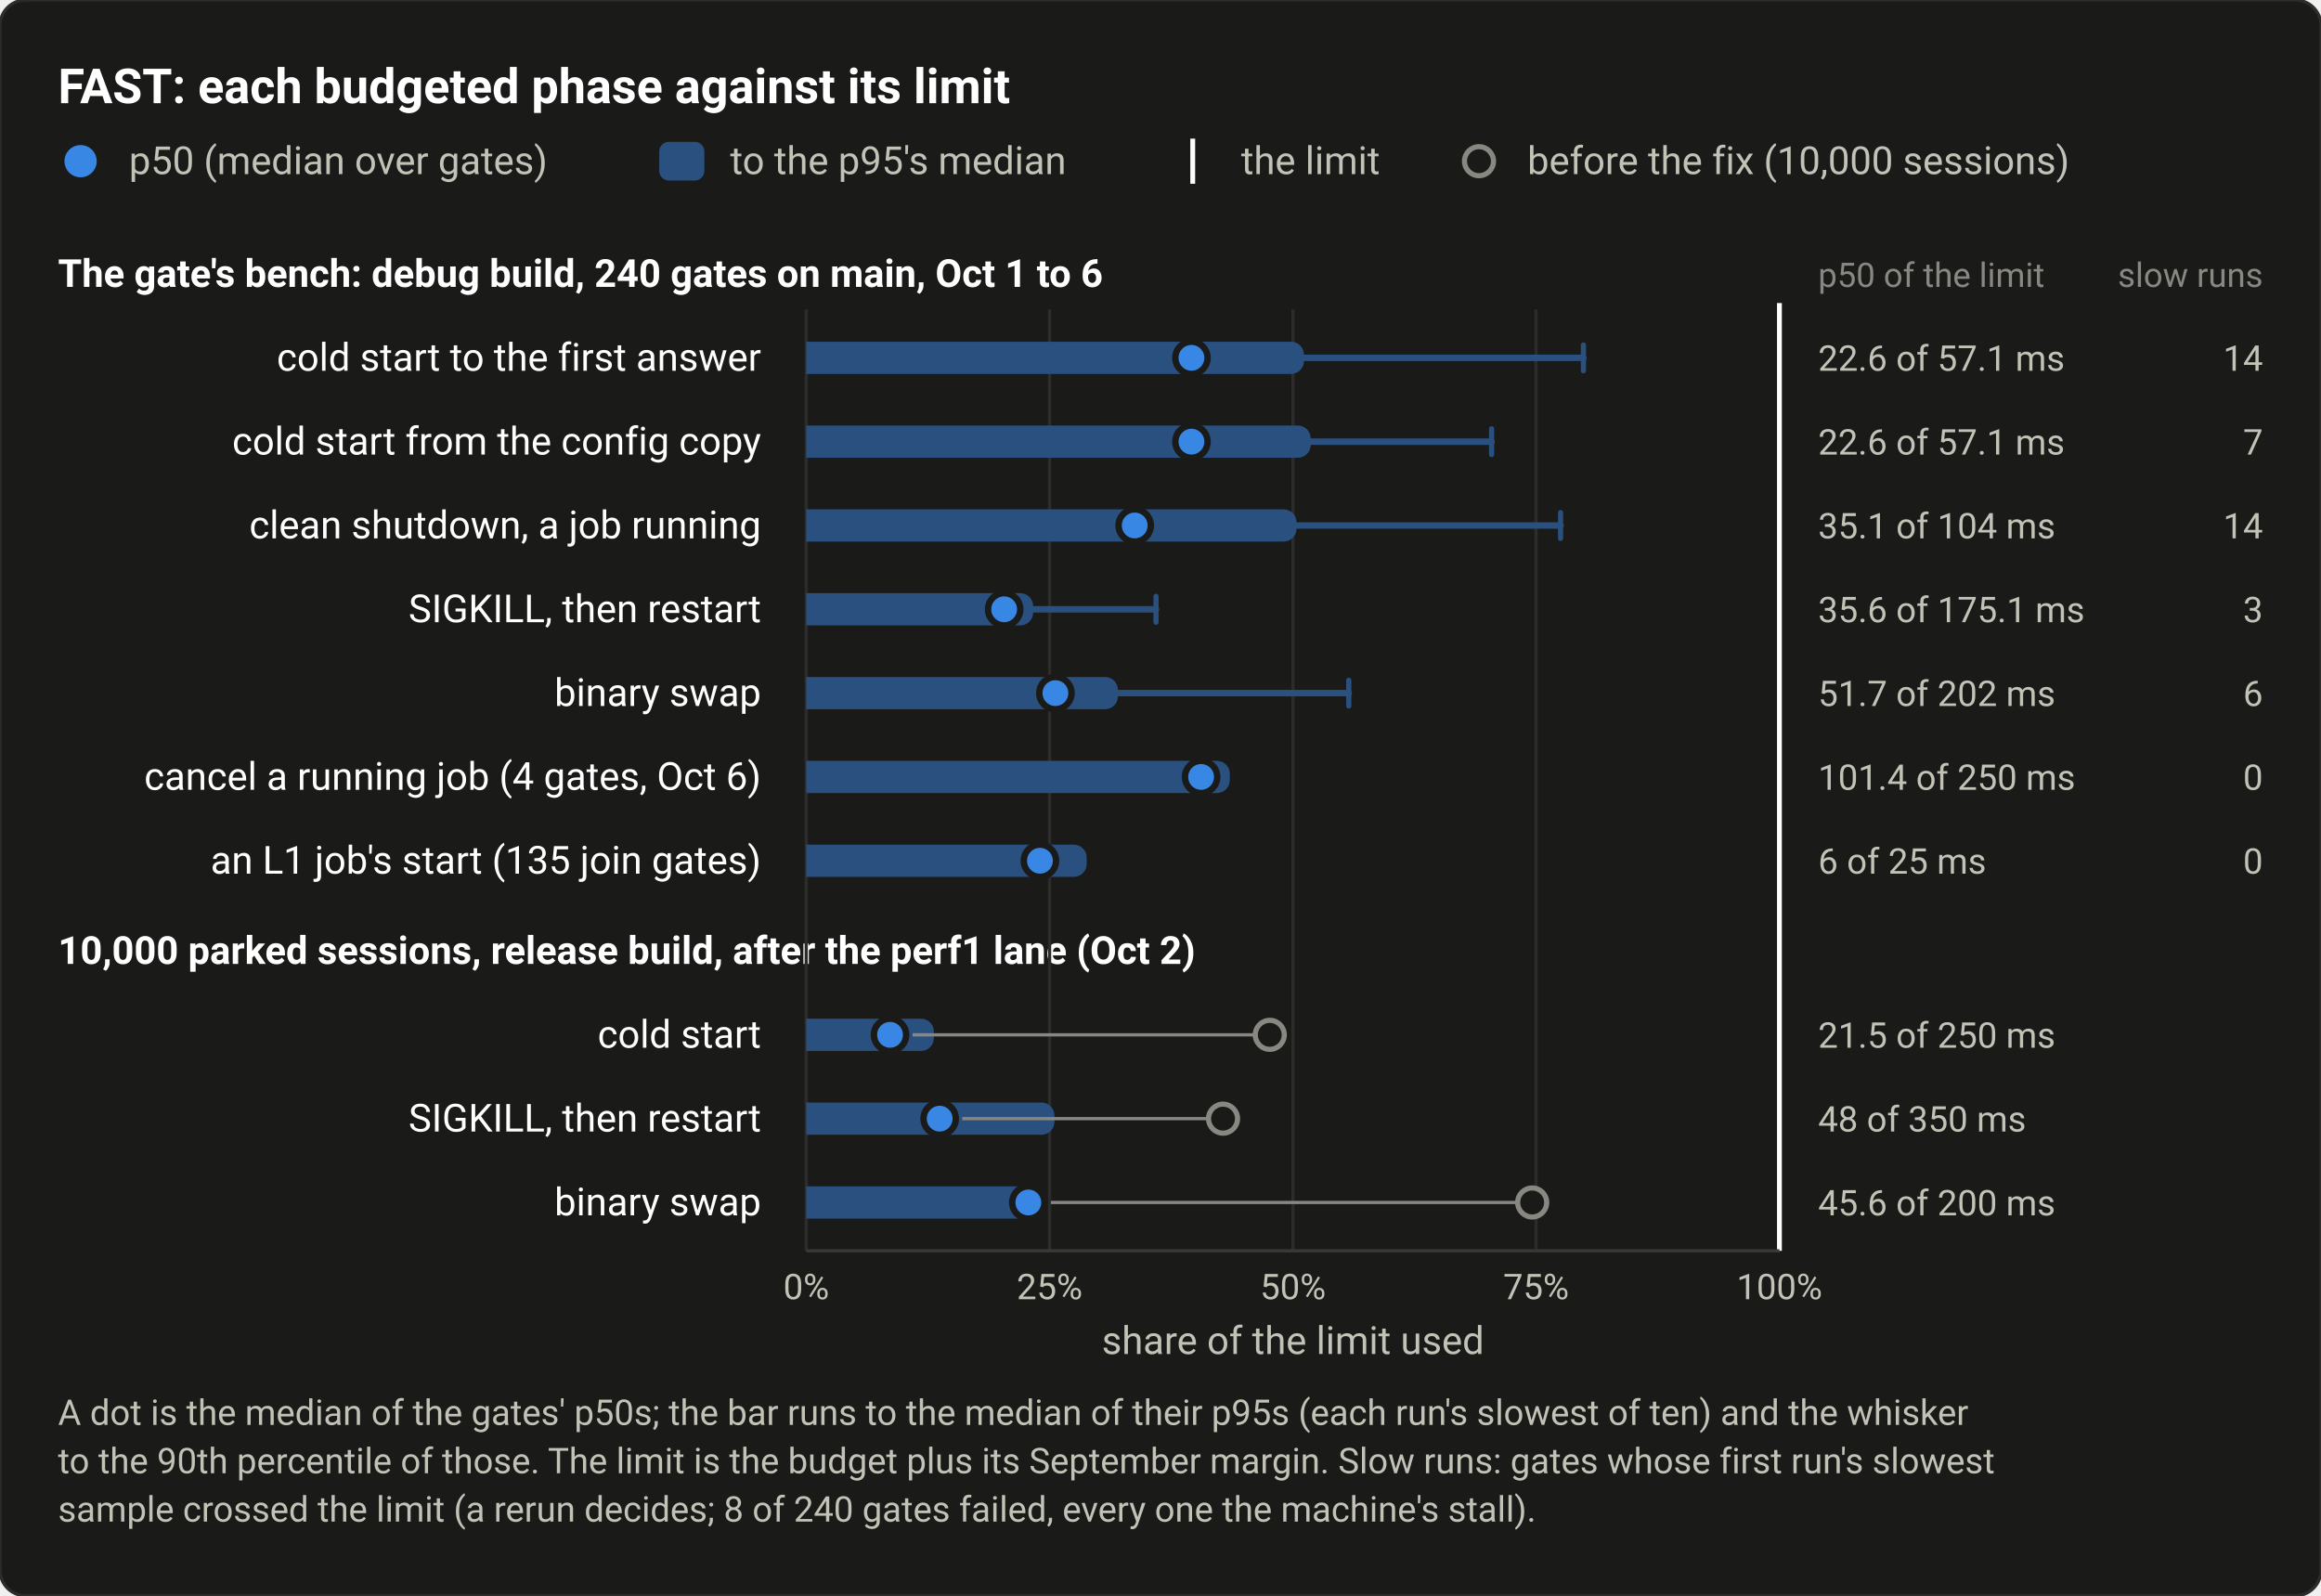
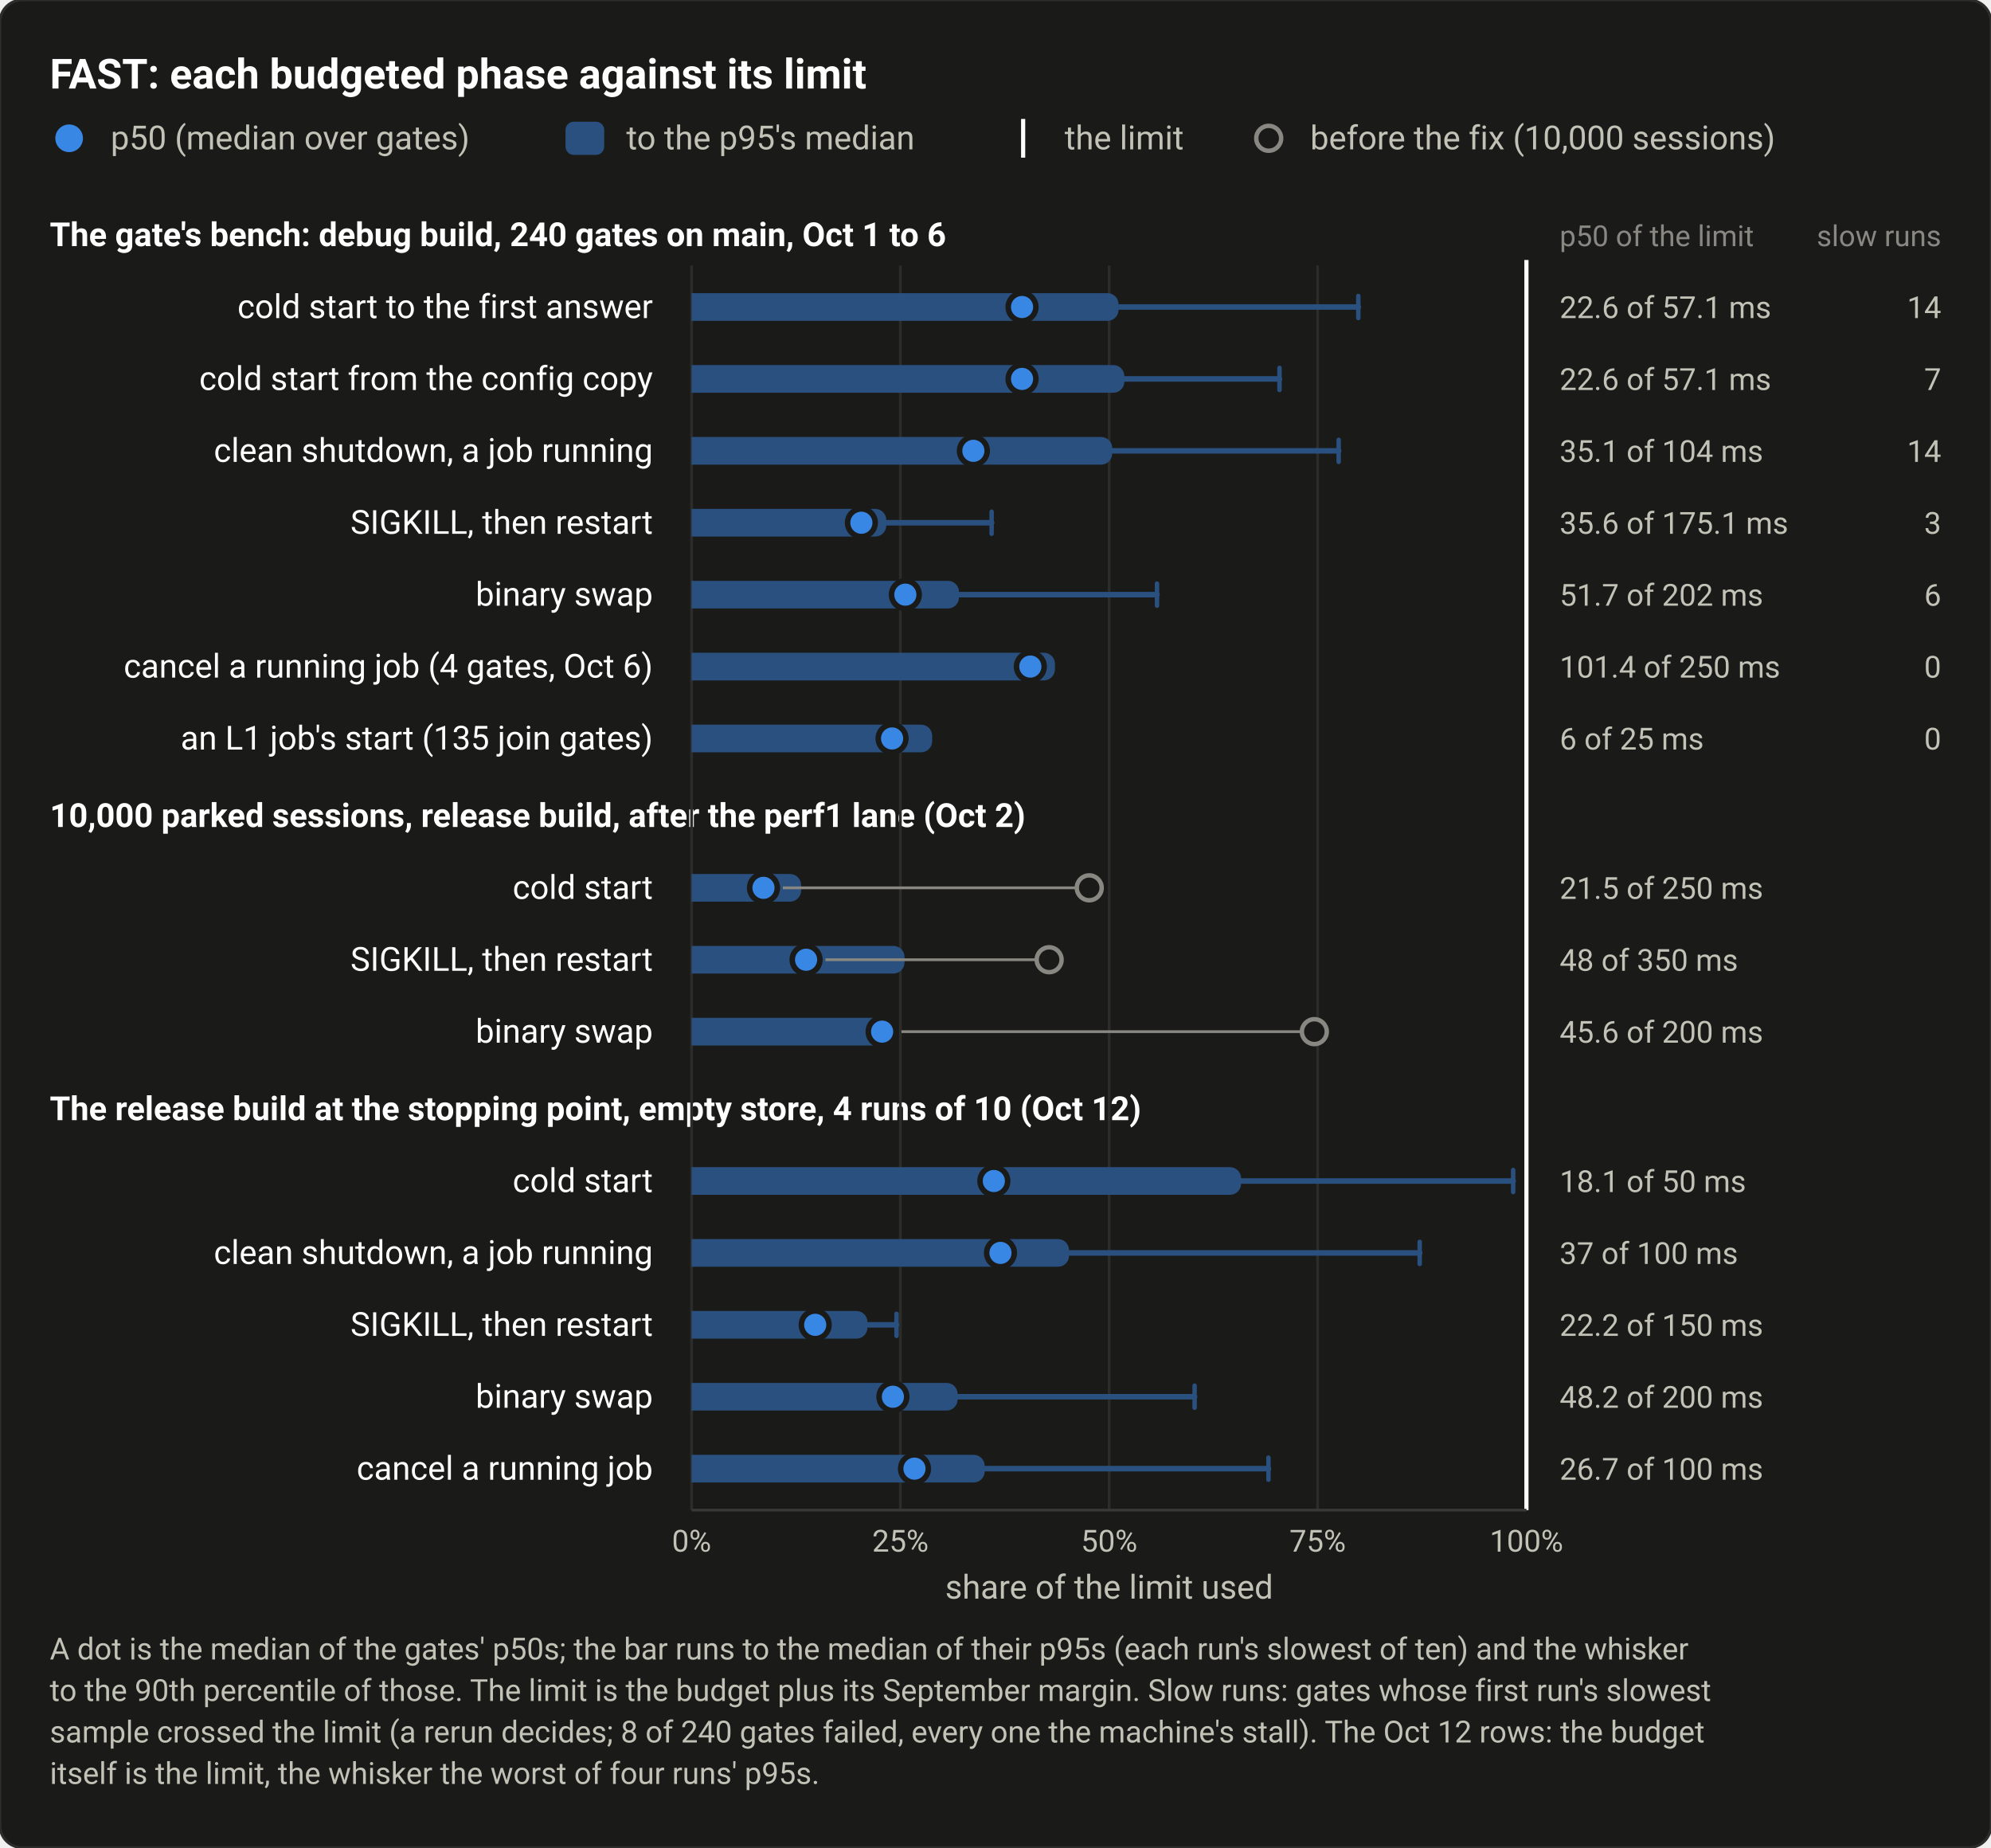
- <svg xmlns="http://www.w3.org/2000/svg" width="720" height="495" viewBox="0 0 720 495" role="img" aria-labelledby="t-speed-budgets t-speed-budgets-d" font-family="system-ui, -apple-system, 'Segoe UI', Roboto, Helvetica, Arial, sans-serif">
-   <rect width="720" height="495" rx="8" fill="#1a1a19" stroke="#2c2c2a" />
+ <svg xmlns="http://www.w3.org/2000/svg" width="720" height="668" viewBox="0 0 720 668" role="img" aria-labelledby="t-speed-budgets t-speed-budgets-d" font-family="system-ui, -apple-system, 'Segoe UI', Roboto, Helvetica, Arial, sans-serif">
+   <rect width="720" height="668" rx="8" fill="#1a1a19" stroke="#2c2c2a" />
  <text x="18.0" y="32.0" font-size="15" fill="#ffffff" font-weight="600">FAST: each budgeted phase against its limit</text>
  <circle cx="25.0" cy="50.0" r="5" fill="#3987e5" />
  <text x="40.0" y="54.0" font-size="12" fill="#c3c2b7">p50 (median over gates)</text>
  <rect x="204.5" y="44.0" width="14" height="12" rx="3" fill="#2a507f" />
  <text x="226.5" y="54.0" font-size="12" fill="#c3c2b7">to the p95's median</text>
  <line x1="370.0" y1="43.0" x2="370.0" y2="57.0" stroke="#ffffff" stroke-width="1.5" />
  <text x="385.0" y="54.0" font-size="12" fill="#c3c2b7">the limit</text>
  <circle cx="458.8" cy="50.0" r="4.5" fill="#1a1a19" stroke="#898781" stroke-width="1.6" />
  <text x="473.8" y="54.0" font-size="12" fill="#c3c2b7">before the fix (10,000 sessions)</text>
  <text x="18.0" y="89.0" font-size="12" fill="#ffffff" font-weight="600">The gate's bench: debug build, 240 gates on main, Oct 1 to 6</text>
  <text x="18.0" y="299.0" font-size="12" fill="#ffffff" font-weight="600">10,000 parked sessions, release build, after the perf1 lane (Oct 2)</text>
-   <line x1="250.1" y1="96.0" x2="250.1" y2="388.0" stroke="#2c2c2a" stroke-width="1" />
-   <line x1="325.6" y1="96.0" x2="325.6" y2="388.0" stroke="#2c2c2a" stroke-width="1" />
-   <line x1="401.1" y1="96.0" x2="401.1" y2="388.0" stroke="#2c2c2a" stroke-width="1" />
-   <line x1="476.5" y1="96.0" x2="476.5" y2="388.0" stroke="#2c2c2a" stroke-width="1" />
-   <line x1="552.0" y1="96.0" x2="552.0" y2="388.0" stroke="#2c2c2a" stroke-width="1" />
-   <line x1="552.0" y1="94.0" x2="552.0" y2="388.0" stroke="#ffffff" stroke-width="1.5" />
+   <text x="18.0" y="405.0" font-size="12" fill="#ffffff" font-weight="600">The release build at the stopping point, empty store, 4 runs of 10 (Oct 12)</text>
+   <line x1="250.1" y1="96.0" x2="250.1" y2="546.0" stroke="#2c2c2a" stroke-width="1" />
+   <line x1="325.6" y1="96.0" x2="325.6" y2="546.0" stroke="#2c2c2a" stroke-width="1" />
+   <line x1="401.1" y1="96.0" x2="401.1" y2="546.0" stroke="#2c2c2a" stroke-width="1" />
+   <line x1="476.5" y1="96.0" x2="476.5" y2="546.0" stroke="#2c2c2a" stroke-width="1" />
+   <line x1="552.0" y1="96.0" x2="552.0" y2="546.0" stroke="#2c2c2a" stroke-width="1" />
+   <line x1="552.0" y1="94.0" x2="552.0" y2="546.0" stroke="#ffffff" stroke-width="1.5" />
  <text x="564.0" y="89.0" font-size="10.5" fill="#898781">p50 of the limit</text>
  <text x="702.0" y="89.0" font-size="10.5" fill="#898781" text-anchor="end">slow runs</text>
  <text x="236.1" y="115.0" font-size="12" fill="#ffffff" text-anchor="end">cold start to the first answer</text>
  <g>
    <path d="M250.1,106.0H400.5A4,4 0 0 1 404.5,110.0V112.0A4,4 0 0 1 400.5,116.0H250.1Z" fill="#2a507f" />
    <line x1="404.5" y1="111.0" x2="491.2" y2="111.0" stroke="#2a507f" stroke-width="2" stroke-linecap="round" />
    <line x1="491.2" y1="107.0" x2="491.2" y2="115.0" stroke="#2a507f" stroke-width="1.6" stroke-linecap="round" />
    <circle cx="369.6" cy="111.0" r="12" fill="transparent" />
    <circle cx="369.6" cy="111.0" r="5" fill="#3987e5" stroke="#1a1a19" stroke-width="2" />
  </g>
  <text x="564.0" y="115.0" font-size="11" fill="#c3c2b7" style="font-variant-numeric: tabular-nums">22.6 of 57.1 ms</text>
  <text x="702.0" y="115.0" font-size="11" fill="#c3c2b7" text-anchor="end" style="font-variant-numeric: tabular-nums">14</text>
  <text x="236.1" y="141.0" font-size="12" fill="#ffffff" text-anchor="end">cold start from the config copy</text>
  <g>
    <path d="M250.1,132.0H402.6A4,4 0 0 1 406.6,136.0V138.0A4,4 0 0 1 402.6,142.0H250.1Z" fill="#2a507f" />
    <line x1="406.6" y1="137.0" x2="462.7" y2="137.0" stroke="#2a507f" stroke-width="2" stroke-linecap="round" />
    <line x1="462.7" y1="133.0" x2="462.7" y2="141.0" stroke="#2a507f" stroke-width="1.6" stroke-linecap="round" />
    <circle cx="369.6" cy="137.0" r="12" fill="transparent" />
    <circle cx="369.6" cy="137.0" r="5" fill="#3987e5" stroke="#1a1a19" stroke-width="2" />
  </g>
  <text x="564.0" y="141.0" font-size="11" fill="#c3c2b7" style="font-variant-numeric: tabular-nums">22.6 of 57.1 ms</text>
  <text x="702.0" y="141.0" font-size="11" fill="#c3c2b7" text-anchor="end" style="font-variant-numeric: tabular-nums">7</text>
  <text x="236.1" y="167.0" font-size="12" fill="#ffffff" text-anchor="end">clean shutdown, a job running</text>
  <g>
    <path d="M250.1,158.0H398.2A4,4 0 0 1 402.2,162.0V164.0A4,4 0 0 1 398.2,168.0H250.1Z" fill="#2a507f" />
    <line x1="402.2" y1="163.0" x2="484.1" y2="163.0" stroke="#2a507f" stroke-width="2" stroke-linecap="round" />
    <line x1="484.1" y1="159.0" x2="484.1" y2="167.0" stroke="#2a507f" stroke-width="1.6" stroke-linecap="round" />
    <circle cx="352.0" cy="163.0" r="12" fill="transparent" />
    <circle cx="352.0" cy="163.0" r="5" fill="#3987e5" stroke="#1a1a19" stroke-width="2" />
  </g>
  <text x="564.0" y="167.0" font-size="11" fill="#c3c2b7" style="font-variant-numeric: tabular-nums">35.1 of 104 ms</text>
  <text x="702.0" y="167.0" font-size="11" fill="#c3c2b7" text-anchor="end" style="font-variant-numeric: tabular-nums">14</text>
  <text x="236.1" y="193.0" font-size="12" fill="#ffffff" text-anchor="end">SIGKILL, then restart</text>
  <g>
    <path d="M250.1,184.0H316.5A4,4 0 0 1 320.5,188.0V190.0A4,4 0 0 1 316.5,194.0H250.1Z" fill="#2a507f" />
    <line x1="320.5" y1="189.0" x2="358.6" y2="189.0" stroke="#2a507f" stroke-width="2" stroke-linecap="round" />
    <line x1="358.6" y1="185.0" x2="358.6" y2="193.0" stroke="#2a507f" stroke-width="1.6" stroke-linecap="round" />
    <circle cx="311.5" cy="189.0" r="12" fill="transparent" />
    <circle cx="311.5" cy="189.0" r="5" fill="#3987e5" stroke="#1a1a19" stroke-width="2" />
  </g>
  <text x="564.0" y="193.0" font-size="11" fill="#c3c2b7" style="font-variant-numeric: tabular-nums">35.6 of 175.1 ms</text>
  <text x="702.0" y="193.0" font-size="11" fill="#c3c2b7" text-anchor="end" style="font-variant-numeric: tabular-nums">3</text>
  <text x="236.1" y="219.0" font-size="12" fill="#ffffff" text-anchor="end">binary swap</text>
  <g>
    <path d="M250.1,210.0H342.8A4,4 0 0 1 346.8,214.0V216.0A4,4 0 0 1 342.8,220.0H250.1Z" fill="#2a507f" />
    <line x1="346.8" y1="215.0" x2="418.4" y2="215.0" stroke="#2a507f" stroke-width="2" stroke-linecap="round" />
    <line x1="418.4" y1="211.0" x2="418.4" y2="219.0" stroke="#2a507f" stroke-width="1.6" stroke-linecap="round" />
    <circle cx="327.4" cy="215.0" r="12" fill="transparent" />
    <circle cx="327.4" cy="215.0" r="5" fill="#3987e5" stroke="#1a1a19" stroke-width="2" />
  </g>
  <text x="564.0" y="219.0" font-size="11" fill="#c3c2b7" style="font-variant-numeric: tabular-nums">51.7 of 202 ms</text>
  <text x="702.0" y="219.0" font-size="11" fill="#c3c2b7" text-anchor="end" style="font-variant-numeric: tabular-nums">6</text>
  <text x="236.1" y="245.0" font-size="12" fill="#ffffff" text-anchor="end">cancel a running job (4 gates, Oct 6)</text>
  <g>
    <path d="M250.1,236.0H377.5A4,4 0 0 1 381.5,240.0V242.0A4,4 0 0 1 377.5,246.0H250.1Z" fill="#2a507f" />
    <circle cx="372.6" cy="241.0" r="12" fill="transparent" />
    <circle cx="372.6" cy="241.0" r="5" fill="#3987e5" stroke="#1a1a19" stroke-width="2" />
  </g>
  <text x="564.0" y="245.0" font-size="11" fill="#c3c2b7" style="font-variant-numeric: tabular-nums">101.4 of 250 ms</text>
  <text x="702.0" y="245.0" font-size="11" fill="#c3c2b7" text-anchor="end" style="font-variant-numeric: tabular-nums">0</text>
  <text x="236.1" y="271.0" font-size="12" fill="#ffffff" text-anchor="end">an L1 job's start (135 join gates)</text>
  <g>
    <path d="M250.1,262.0H333.1A4,4 0 0 1 337.1,266.0V268.0A4,4 0 0 1 333.1,272.0H250.1Z" fill="#2a507f" />
    <circle cx="322.6" cy="267.0" r="12" fill="transparent" />
    <circle cx="322.6" cy="267.0" r="5" fill="#3987e5" stroke="#1a1a19" stroke-width="2" />
  </g>
  <text x="564.0" y="271.0" font-size="11" fill="#c3c2b7" style="font-variant-numeric: tabular-nums">6 of 25 ms</text>
  <text x="702.0" y="271.0" font-size="11" fill="#c3c2b7" text-anchor="end" style="font-variant-numeric: tabular-nums">0</text>
  <text x="236.1" y="325.0" font-size="12" fill="#ffffff" text-anchor="end">cold start</text>
  <g>
    <path d="M250.1,316.0H285.7A4,4 0 0 1 289.7,320.0V322.0A4,4 0 0 1 285.7,326.0H250.1Z" fill="#2a507f" />
    <circle cx="393.9" cy="321.0" r="4.5" fill="#1a1a19" stroke="#898781" stroke-width="1.6" />
    <line x1="388.9" y1="321.0" x2="283.1" y2="321.0" stroke="#898781" stroke-width="1" />
    <circle cx="276.1" cy="321.0" r="12" fill="transparent" />
    <circle cx="276.1" cy="321.0" r="5" fill="#3987e5" stroke="#1a1a19" stroke-width="2" />
  </g>
  <text x="564.0" y="325.0" font-size="11" fill="#c3c2b7" style="font-variant-numeric: tabular-nums">21.5 of 250 ms</text>
  <text x="236.1" y="351.0" font-size="12" fill="#ffffff" text-anchor="end">SIGKILL, then restart</text>
  <g>
    <path d="M250.1,342.0H323.1A4,4 0 0 1 327.1,346.0V348.0A4,4 0 0 1 323.1,352.0H250.1Z" fill="#2a507f" />
    <circle cx="379.4" cy="347.0" r="4.5" fill="#1a1a19" stroke="#898781" stroke-width="1.6" />
    <line x1="374.4" y1="347.0" x2="298.5" y2="347.0" stroke="#898781" stroke-width="1" />
    <circle cx="291.5" cy="347.0" r="12" fill="transparent" />
    <circle cx="291.5" cy="347.0" r="5" fill="#3987e5" stroke="#1a1a19" stroke-width="2" />
  </g>
  <text x="564.0" y="351.0" font-size="11" fill="#c3c2b7" style="font-variant-numeric: tabular-nums">48 of 350 ms</text>
  <text x="236.1" y="377.0" font-size="12" fill="#ffffff" text-anchor="end">binary swap</text>
  <g>
    <path d="M250.1,368.0H317.8A4,4 0 0 1 321.8,372.0V374.0A4,4 0 0 1 317.8,378.0H250.1Z" fill="#2a507f" />
    <circle cx="475.3" cy="373.0" r="4.5" fill="#1a1a19" stroke="#898781" stroke-width="1.6" />
    <line x1="470.3" y1="373.0" x2="326.0" y2="373.0" stroke="#898781" stroke-width="1" />
    <circle cx="319.0" cy="373.0" r="12" fill="transparent" />
    <circle cx="319.0" cy="373.0" r="5" fill="#3987e5" stroke="#1a1a19" stroke-width="2" />
  </g>
  <text x="564.0" y="377.0" font-size="11" fill="#c3c2b7" style="font-variant-numeric: tabular-nums">45.6 of 200 ms</text>
-   <line x1="250.1" y1="388.0" x2="552.0" y2="388.0" stroke="#383835" stroke-width="1" />
-   <text x="250.1" y="403.0" font-size="11" fill="#c3c2b7" text-anchor="middle" style="font-variant-numeric: tabular-nums">0%</text>
-   <text x="325.6" y="403.0" font-size="11" fill="#c3c2b7" text-anchor="middle" style="font-variant-numeric: tabular-nums">25%</text>
-   <text x="401.1" y="403.0" font-size="11" fill="#c3c2b7" text-anchor="middle" style="font-variant-numeric: tabular-nums">50%</text>
-   <text x="476.5" y="403.0" font-size="11" fill="#c3c2b7" text-anchor="middle" style="font-variant-numeric: tabular-nums">75%</text>
-   <text x="552.0" y="403.0" font-size="11" fill="#c3c2b7" text-anchor="middle" style="font-variant-numeric: tabular-nums">100%</text>
-   <text x="401.1" y="420.0" font-size="12" fill="#c3c2b7" text-anchor="middle">share of the limit used</text>
-   <text x="18.0" y="442.0" font-size="11" fill="#c3c2b7">A dot is the median of the gates' p50s; the bar runs to the median of their p95s (each run's slowest of ten) and the whisker</text>
-   <text x="18.0" y="457.0" font-size="11" fill="#c3c2b7">to the 90th percentile of those. The limit is the budget plus its September margin. Slow runs: gates whose first run's slowest</text>
-   <text x="18.0" y="472.0" font-size="11" fill="#c3c2b7">sample crossed the limit (a rerun decides; 8 of 240 gates failed, every one the machine's stall).</text>
+   <text x="236.1" y="431.0" font-size="12" fill="#ffffff" text-anchor="end">cold start </text>
+   <g>
+     <path d="M250.1,422.0H444.8A4,4 0 0 1 448.8,426.0V428.0A4,4 0 0 1 444.8,432.0H250.1Z" fill="#2a507f" />
+     <line x1="448.8" y1="427.0" x2="547.2" y2="427.0" stroke="#2a507f" stroke-width="2" stroke-linecap="round" />
+     <line x1="547.2" y1="423.0" x2="547.2" y2="431.0" stroke="#2a507f" stroke-width="1.6" stroke-linecap="round" />
+     <circle cx="359.4" cy="427.0" r="12" fill="transparent" />
+     <circle cx="359.4" cy="427.0" r="5" fill="#3987e5" stroke="#1a1a19" stroke-width="2" />
+   </g>
+   <text x="564.0" y="431.0" font-size="11" fill="#c3c2b7" style="font-variant-numeric: tabular-nums">18.1 of 50 ms</text>
+   <text x="236.1" y="457.0" font-size="12" fill="#ffffff" text-anchor="end">clean shutdown, a job running </text>
+   <g>
+     <path d="M250.1,448.0H382.6A4,4 0 0 1 386.6,452.0V454.0A4,4 0 0 1 382.6,458.0H250.1Z" fill="#2a507f" />
+     <line x1="386.6" y1="453.0" x2="513.4" y2="453.0" stroke="#2a507f" stroke-width="2" stroke-linecap="round" />
+     <line x1="513.4" y1="449.0" x2="513.4" y2="457.0" stroke="#2a507f" stroke-width="1.6" stroke-linecap="round" />
+     <circle cx="361.8" cy="453.0" r="12" fill="transparent" />
+     <circle cx="361.8" cy="453.0" r="5" fill="#3987e5" stroke="#1a1a19" stroke-width="2" />
+   </g>
+   <text x="564.0" y="457.0" font-size="11" fill="#c3c2b7" style="font-variant-numeric: tabular-nums">37 of 100 ms</text>
+   <text x="236.1" y="483.0" font-size="12" fill="#ffffff" text-anchor="end">SIGKILL, then restart </text>
+   <g>
+     <path d="M250.1,474.0H309.7A4,4 0 0 1 313.7,478.0V480.0A4,4 0 0 1 309.7,484.0H250.1Z" fill="#2a507f" />
+     <line x1="313.7" y1="479.0" x2="324.2" y2="479.0" stroke="#2a507f" stroke-width="2" stroke-linecap="round" />
+     <line x1="324.2" y1="475.0" x2="324.2" y2="483.0" stroke="#2a507f" stroke-width="1.6" stroke-linecap="round" />
+     <circle cx="294.8" cy="479.0" r="12" fill="transparent" />
+     <circle cx="294.8" cy="479.0" r="5" fill="#3987e5" stroke="#1a1a19" stroke-width="2" />
+   </g>
+   <text x="564.0" y="483.0" font-size="11" fill="#c3c2b7" style="font-variant-numeric: tabular-nums">22.2 of 150 ms</text>
+   <text x="236.1" y="509.0" font-size="12" fill="#ffffff" text-anchor="end">binary swap </text>
+   <g>
+     <path d="M250.1,500.0H342.3A4,4 0 0 1 346.3,504.0V506.0A4,4 0 0 1 342.3,510.0H250.1Z" fill="#2a507f" />
+     <line x1="346.3" y1="505.0" x2="432.0" y2="505.0" stroke="#2a507f" stroke-width="2" stroke-linecap="round" />
+     <line x1="432.0" y1="501.0" x2="432.0" y2="509.0" stroke="#2a507f" stroke-width="1.6" stroke-linecap="round" />
+     <circle cx="322.9" cy="505.0" r="12" fill="transparent" />
+     <circle cx="322.9" cy="505.0" r="5" fill="#3987e5" stroke="#1a1a19" stroke-width="2" />
+   </g>
+   <text x="564.0" y="509.0" font-size="11" fill="#c3c2b7" style="font-variant-numeric: tabular-nums">48.2 of 200 ms</text>
+   <text x="236.1" y="535.0" font-size="12" fill="#ffffff" text-anchor="end">cancel a running job </text>
+   <g>
+     <path d="M250.1,526.0H352.1A4,4 0 0 1 356.1,530.0V532.0A4,4 0 0 1 352.1,536.0H250.1Z" fill="#2a507f" />
+     <line x1="356.1" y1="531.0" x2="458.7" y2="531.0" stroke="#2a507f" stroke-width="2" stroke-linecap="round" />
+     <line x1="458.7" y1="527.0" x2="458.7" y2="535.0" stroke="#2a507f" stroke-width="1.6" stroke-linecap="round" />
+     <circle cx="330.7" cy="531.0" r="12" fill="transparent" />
+     <circle cx="330.7" cy="531.0" r="5" fill="#3987e5" stroke="#1a1a19" stroke-width="2" />
+   </g>
+   <text x="564.0" y="535.0" font-size="11" fill="#c3c2b7" style="font-variant-numeric: tabular-nums">26.7 of 100 ms</text>
+   <line x1="250.1" y1="546.0" x2="552.0" y2="546.0" stroke="#383835" stroke-width="1" />
+   <text x="250.1" y="561.0" font-size="11" fill="#c3c2b7" text-anchor="middle" style="font-variant-numeric: tabular-nums">0%</text>
+   <text x="325.6" y="561.0" font-size="11" fill="#c3c2b7" text-anchor="middle" style="font-variant-numeric: tabular-nums">25%</text>
+   <text x="401.1" y="561.0" font-size="11" fill="#c3c2b7" text-anchor="middle" style="font-variant-numeric: tabular-nums">50%</text>
+   <text x="476.5" y="561.0" font-size="11" fill="#c3c2b7" text-anchor="middle" style="font-variant-numeric: tabular-nums">75%</text>
+   <text x="552.0" y="561.0" font-size="11" fill="#c3c2b7" text-anchor="middle" style="font-variant-numeric: tabular-nums">100%</text>
+   <text x="401.1" y="578.0" font-size="12" fill="#c3c2b7" text-anchor="middle">share of the limit used</text>
+   <text x="18.0" y="600.0" font-size="11" fill="#c3c2b7">A dot is the median of the gates' p50s; the bar runs to the median of their p95s (each run's slowest of ten) and the whisker</text>
+   <text x="18.0" y="615.0" font-size="11" fill="#c3c2b7">to the 90th percentile of those. The limit is the budget plus its September margin. Slow runs: gates whose first run's slowest</text>
+   <text x="18.0" y="630.0" font-size="11" fill="#c3c2b7">sample crossed the limit (a rerun decides; 8 of 240 gates failed, every one the machine's stall). The Oct 12 rows: the budget</text>
+   <text x="18.0" y="645.0" font-size="11" fill="#c3c2b7">itself is the limit, the whisker the worst of four runs' p95s.</text>
</svg>
